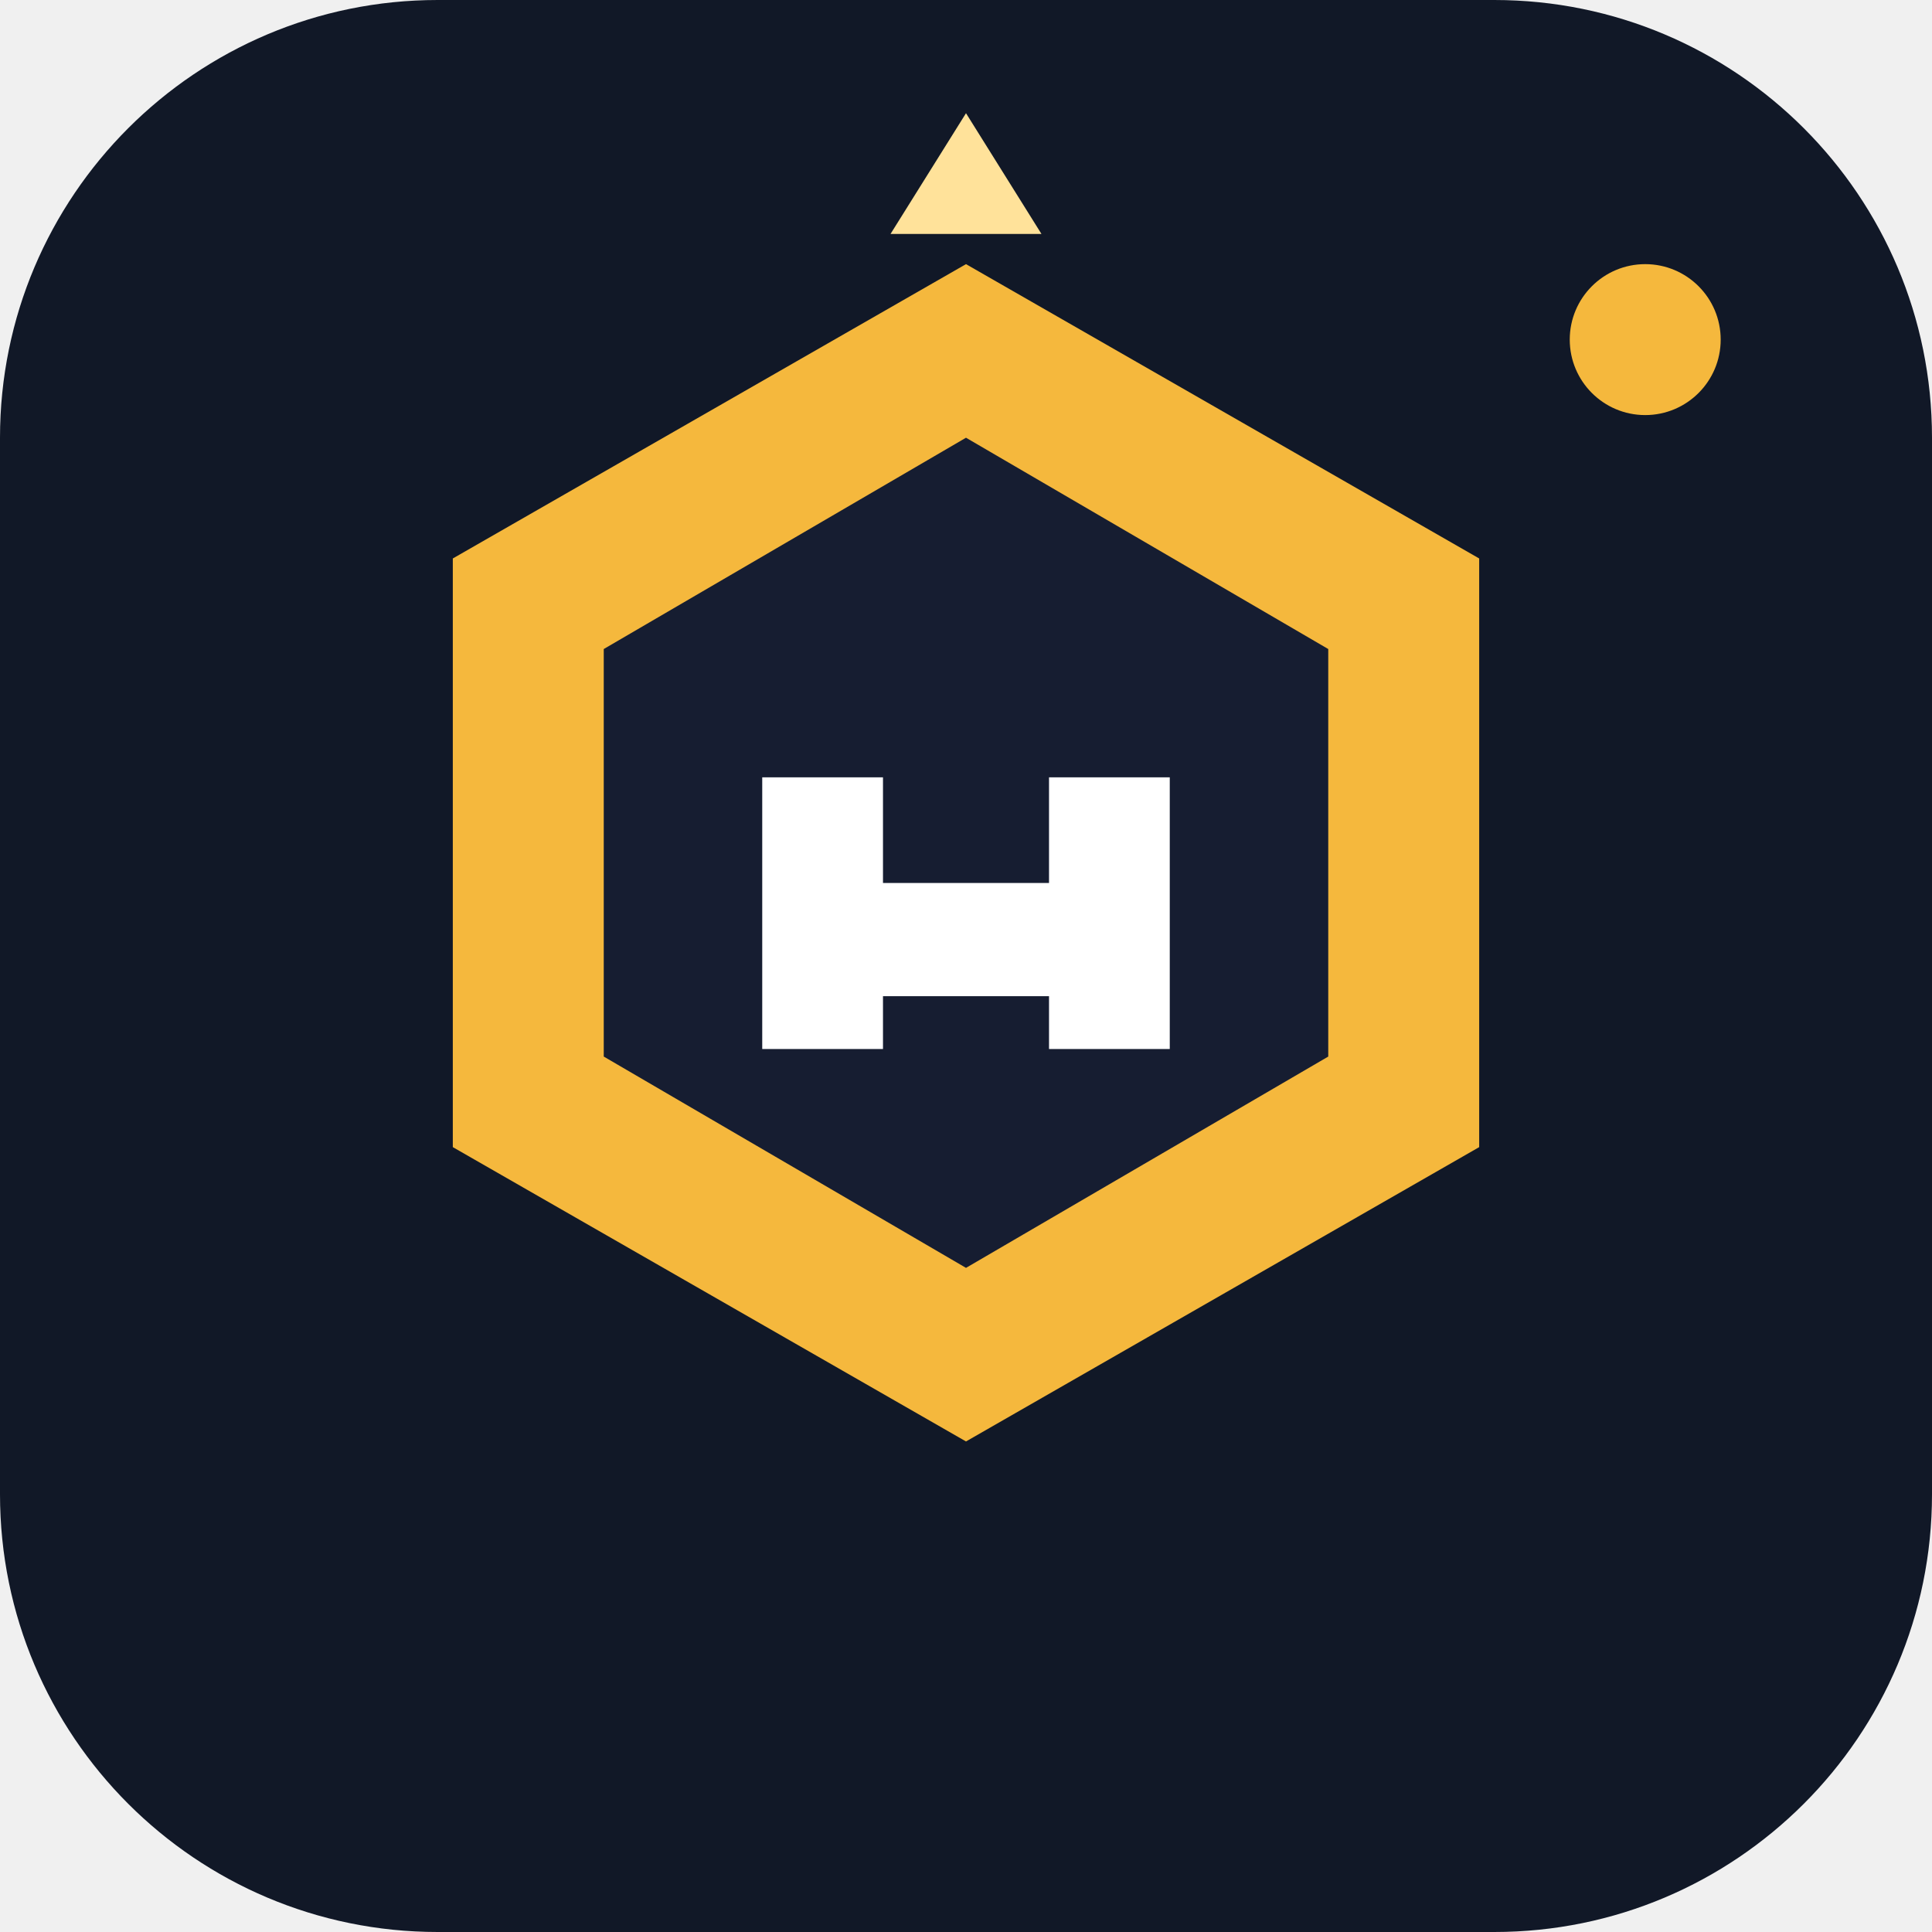
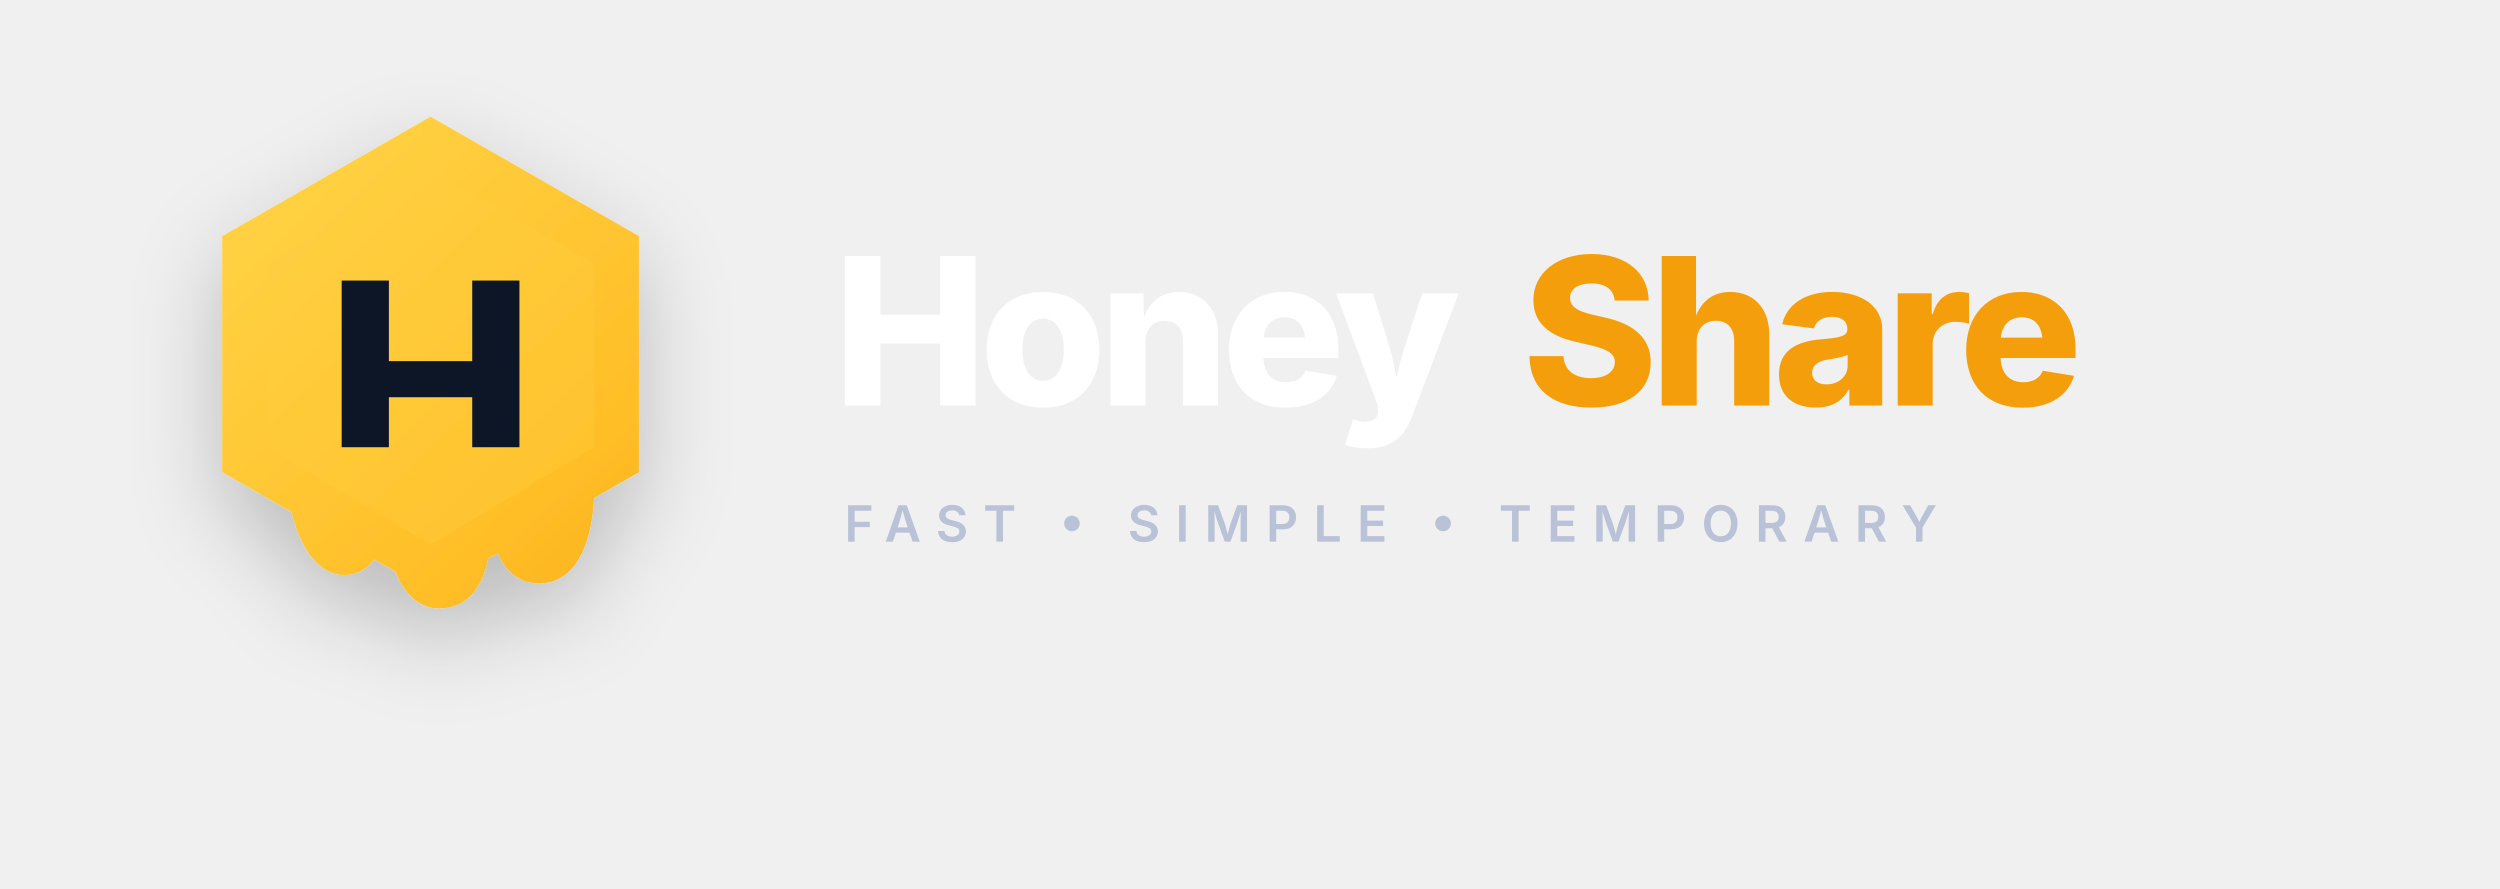
- <svg xmlns="http://www.w3.org/2000/svg" width="256" height="256" viewBox="0 0 256 256" fill="none">
-   <rect width="256" height="256" rx="58" fill="#111827" />
-   <path d="M128 35L196 74V152L128 191L60 152V74L128 35Z" fill="#F5B83D" />
-   <path d="M128 58L176 86V140L128 168L80 140V86L128 58Z" fill="#161D31" />
-   <path d="M101 103H117V139H101V103ZM139 103H155V139H139V103ZM117 117H139V132H117V117Z" fill="white" />
-   <path d="M128 15L138 31H118L128 15Z" fill="#FFE29A" />
-   <circle cx="218" cy="45" r="10" fill="#F5B83D" />
+ <svg xmlns="http://www.w3.org/2000/svg" width="900" height="320" viewBox="0 0 900 320" fill="none">
+   <defs>
+     <linearGradient id="honey" x1="85" y1="55" x2="290" y2="270" gradientUnits="userSpaceOnUse">
+       <stop offset="0" stop-color="#FFD447" />
+       <stop offset="0.55" stop-color="#FFBE27" />
+       <stop offset="1" stop-color="#F59E0B" />
+     </linearGradient>
+     <filter id="shadow" x="0" y="0" width="900" height="320" filterUnits="userSpaceOnUse">
+       <feDropShadow dx="0" dy="12" stdDeviation="16" flood-color="#000000" flood-opacity="0.22" />
+     </filter>
+   </defs>
+   <g filter="url(#shadow)">
+     <path d="M155 42L230 85V170L155 213L80 170V85L155 42Z" fill="url(#honey)" />
+     <path d="M103 167          C103 188 111 207 124 207          C133 207 139 198 139 187          C139 204 146 219 158 219          C171 219 177 207 177 187          C177 201 184 210 194 210          C207 210 214 196 214 174          L155 209          L103 167Z" fill="url(#honey)" />
+     <path d="M155 61L214 95V161L155 196L96 161V95L155 61Z" fill="#FFCD3E" opacity="0.34" />
+     <path d="M123 101H140V130H170V101H187V161H170V143H140V161H123V101Z" fill="#111827" />
+   </g>
+   <text x="300" y="146" font-family="Inter, ui-sans-serif, system-ui, -apple-system, BlinkMacSystemFont, 'Segoe UI', sans-serif" font-size="74" font-weight="800" letter-spacing="-2.8" fill="#FFFFFF">
+     Honey
+   </text>
+   <text x="548" y="146" font-family="Inter, ui-sans-serif, system-ui, -apple-system, BlinkMacSystemFont, 'Segoe UI', sans-serif" font-size="74" font-weight="800" letter-spacing="-2.8" fill="url(#honey)">
+     Share
+   </text>
+   <text x="304" y="195" font-family="Inter, ui-sans-serif, system-ui, -apple-system, BlinkMacSystemFont, 'Segoe UI', sans-serif" font-size="18" font-weight="600" letter-spacing="5.5" fill="#B9C2D6">
+     FAST • SIMPLE • TEMPORARY
+   </text>
</svg>
